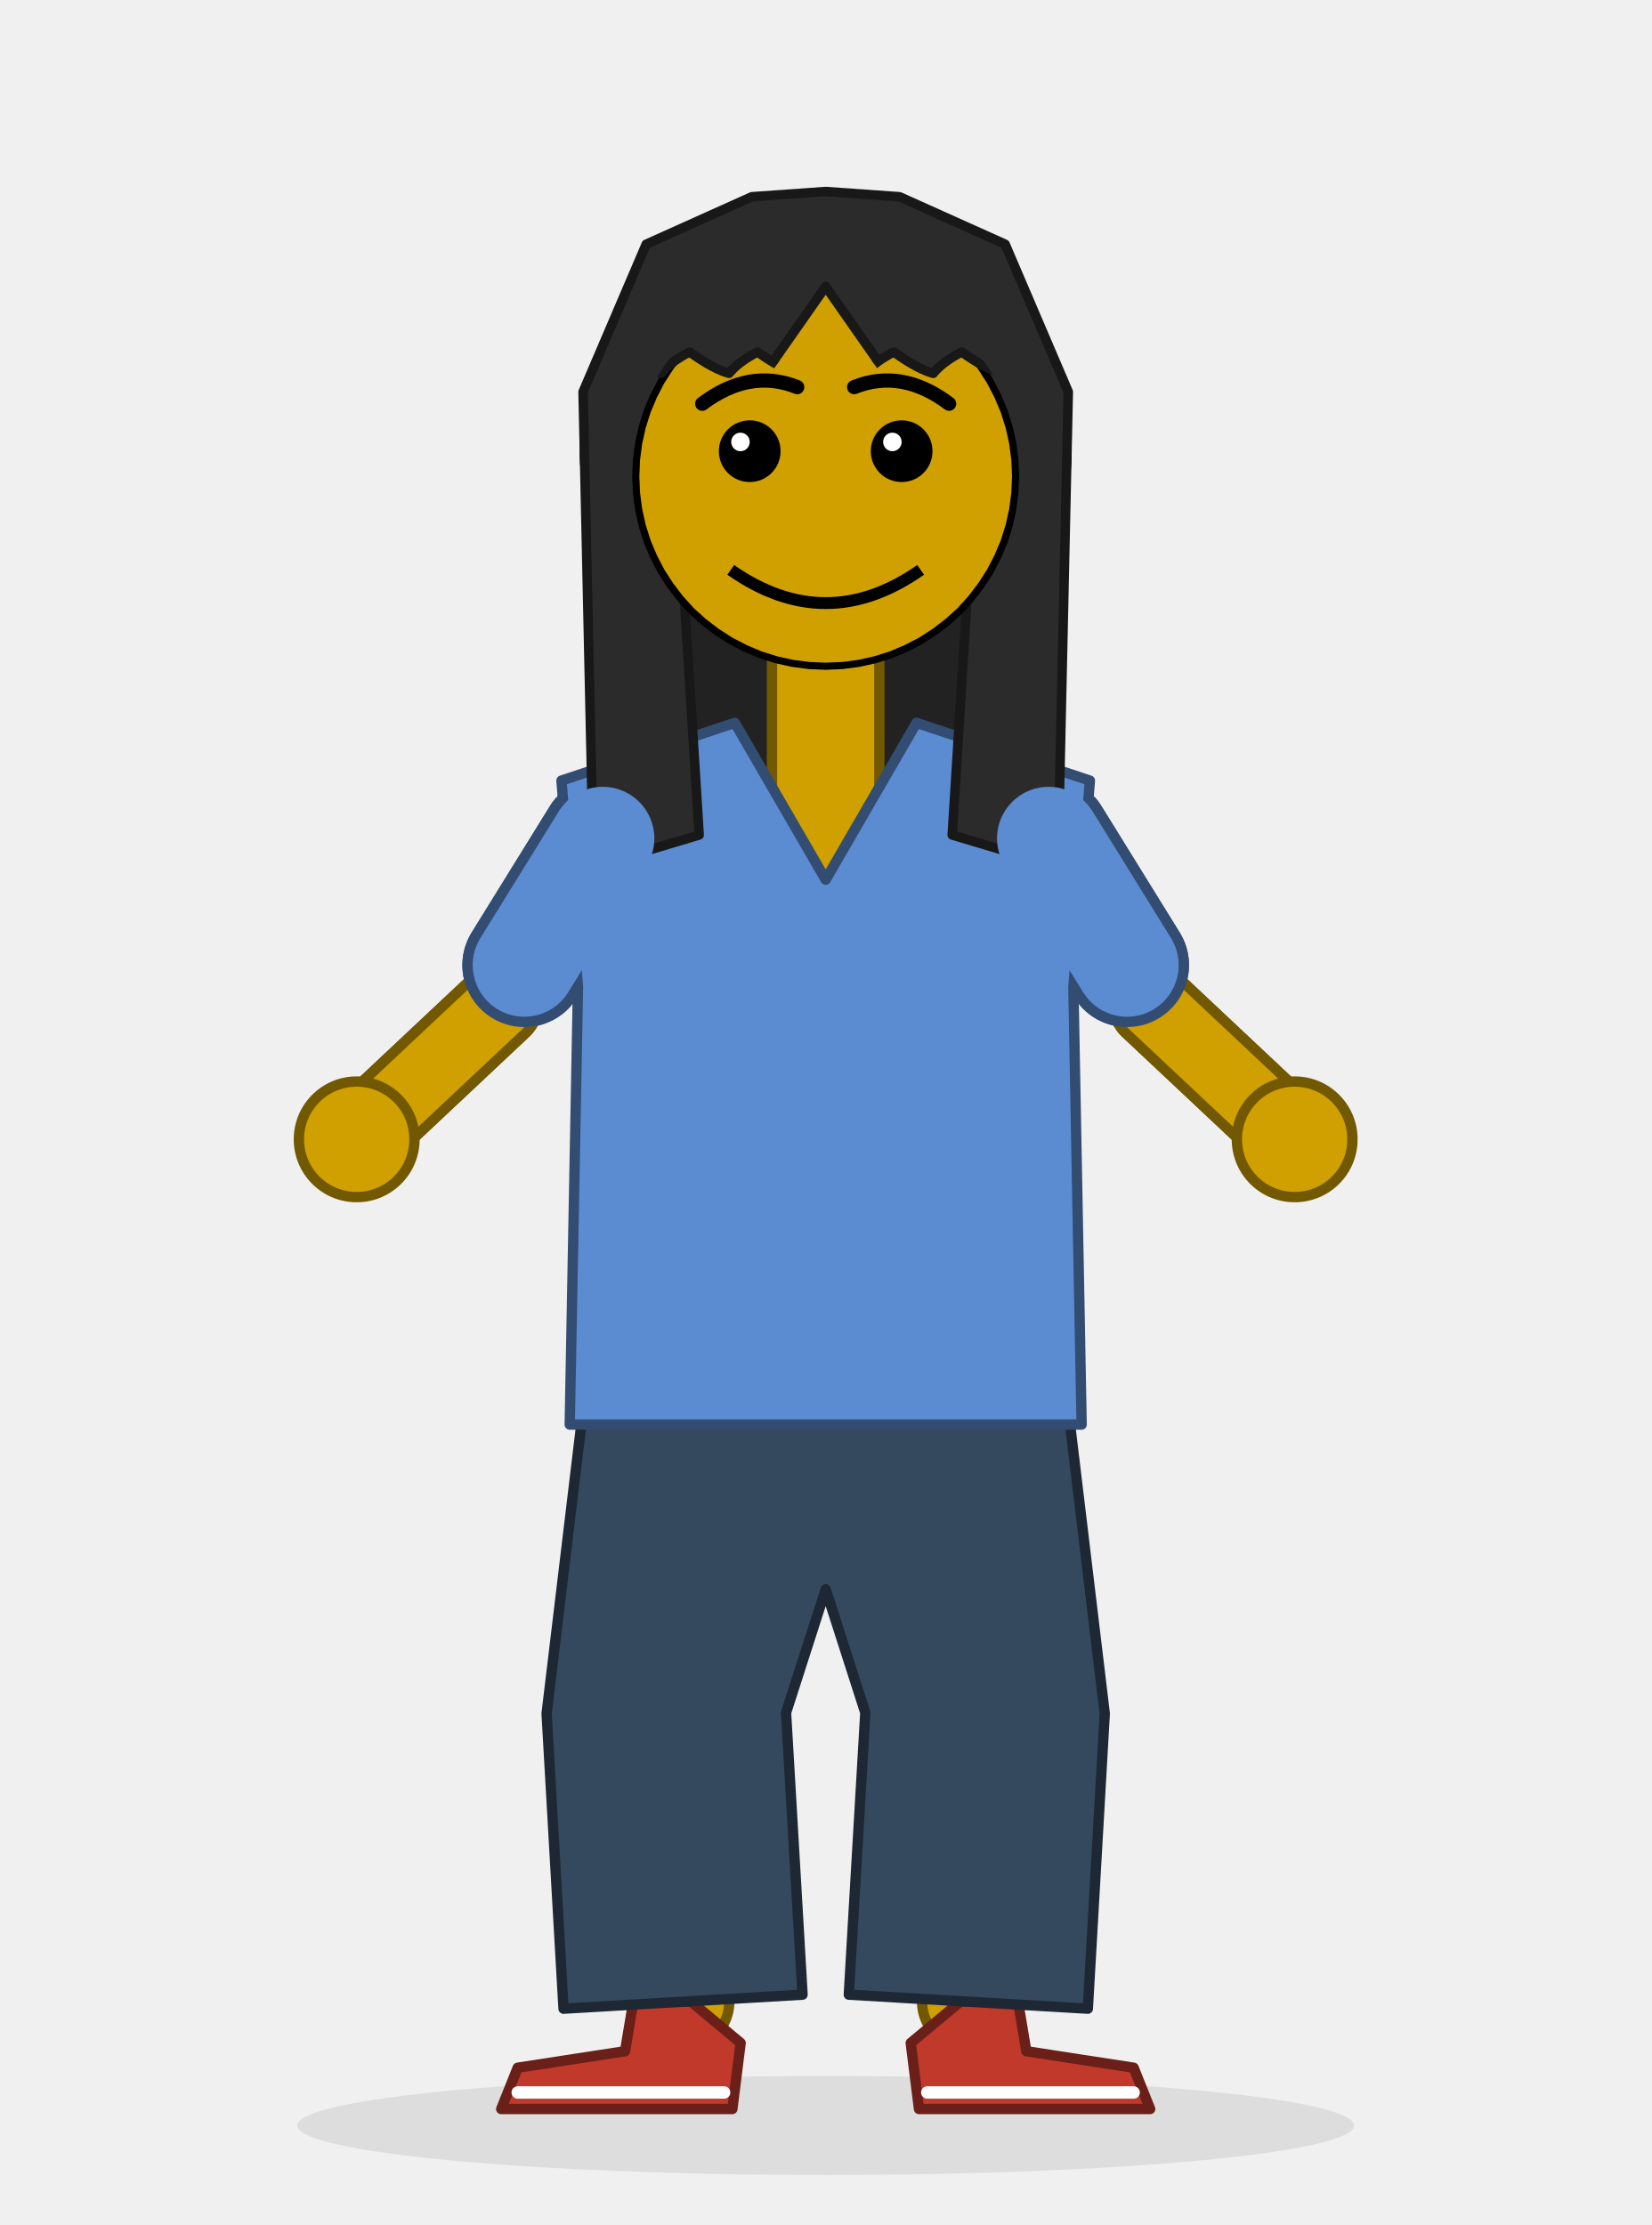
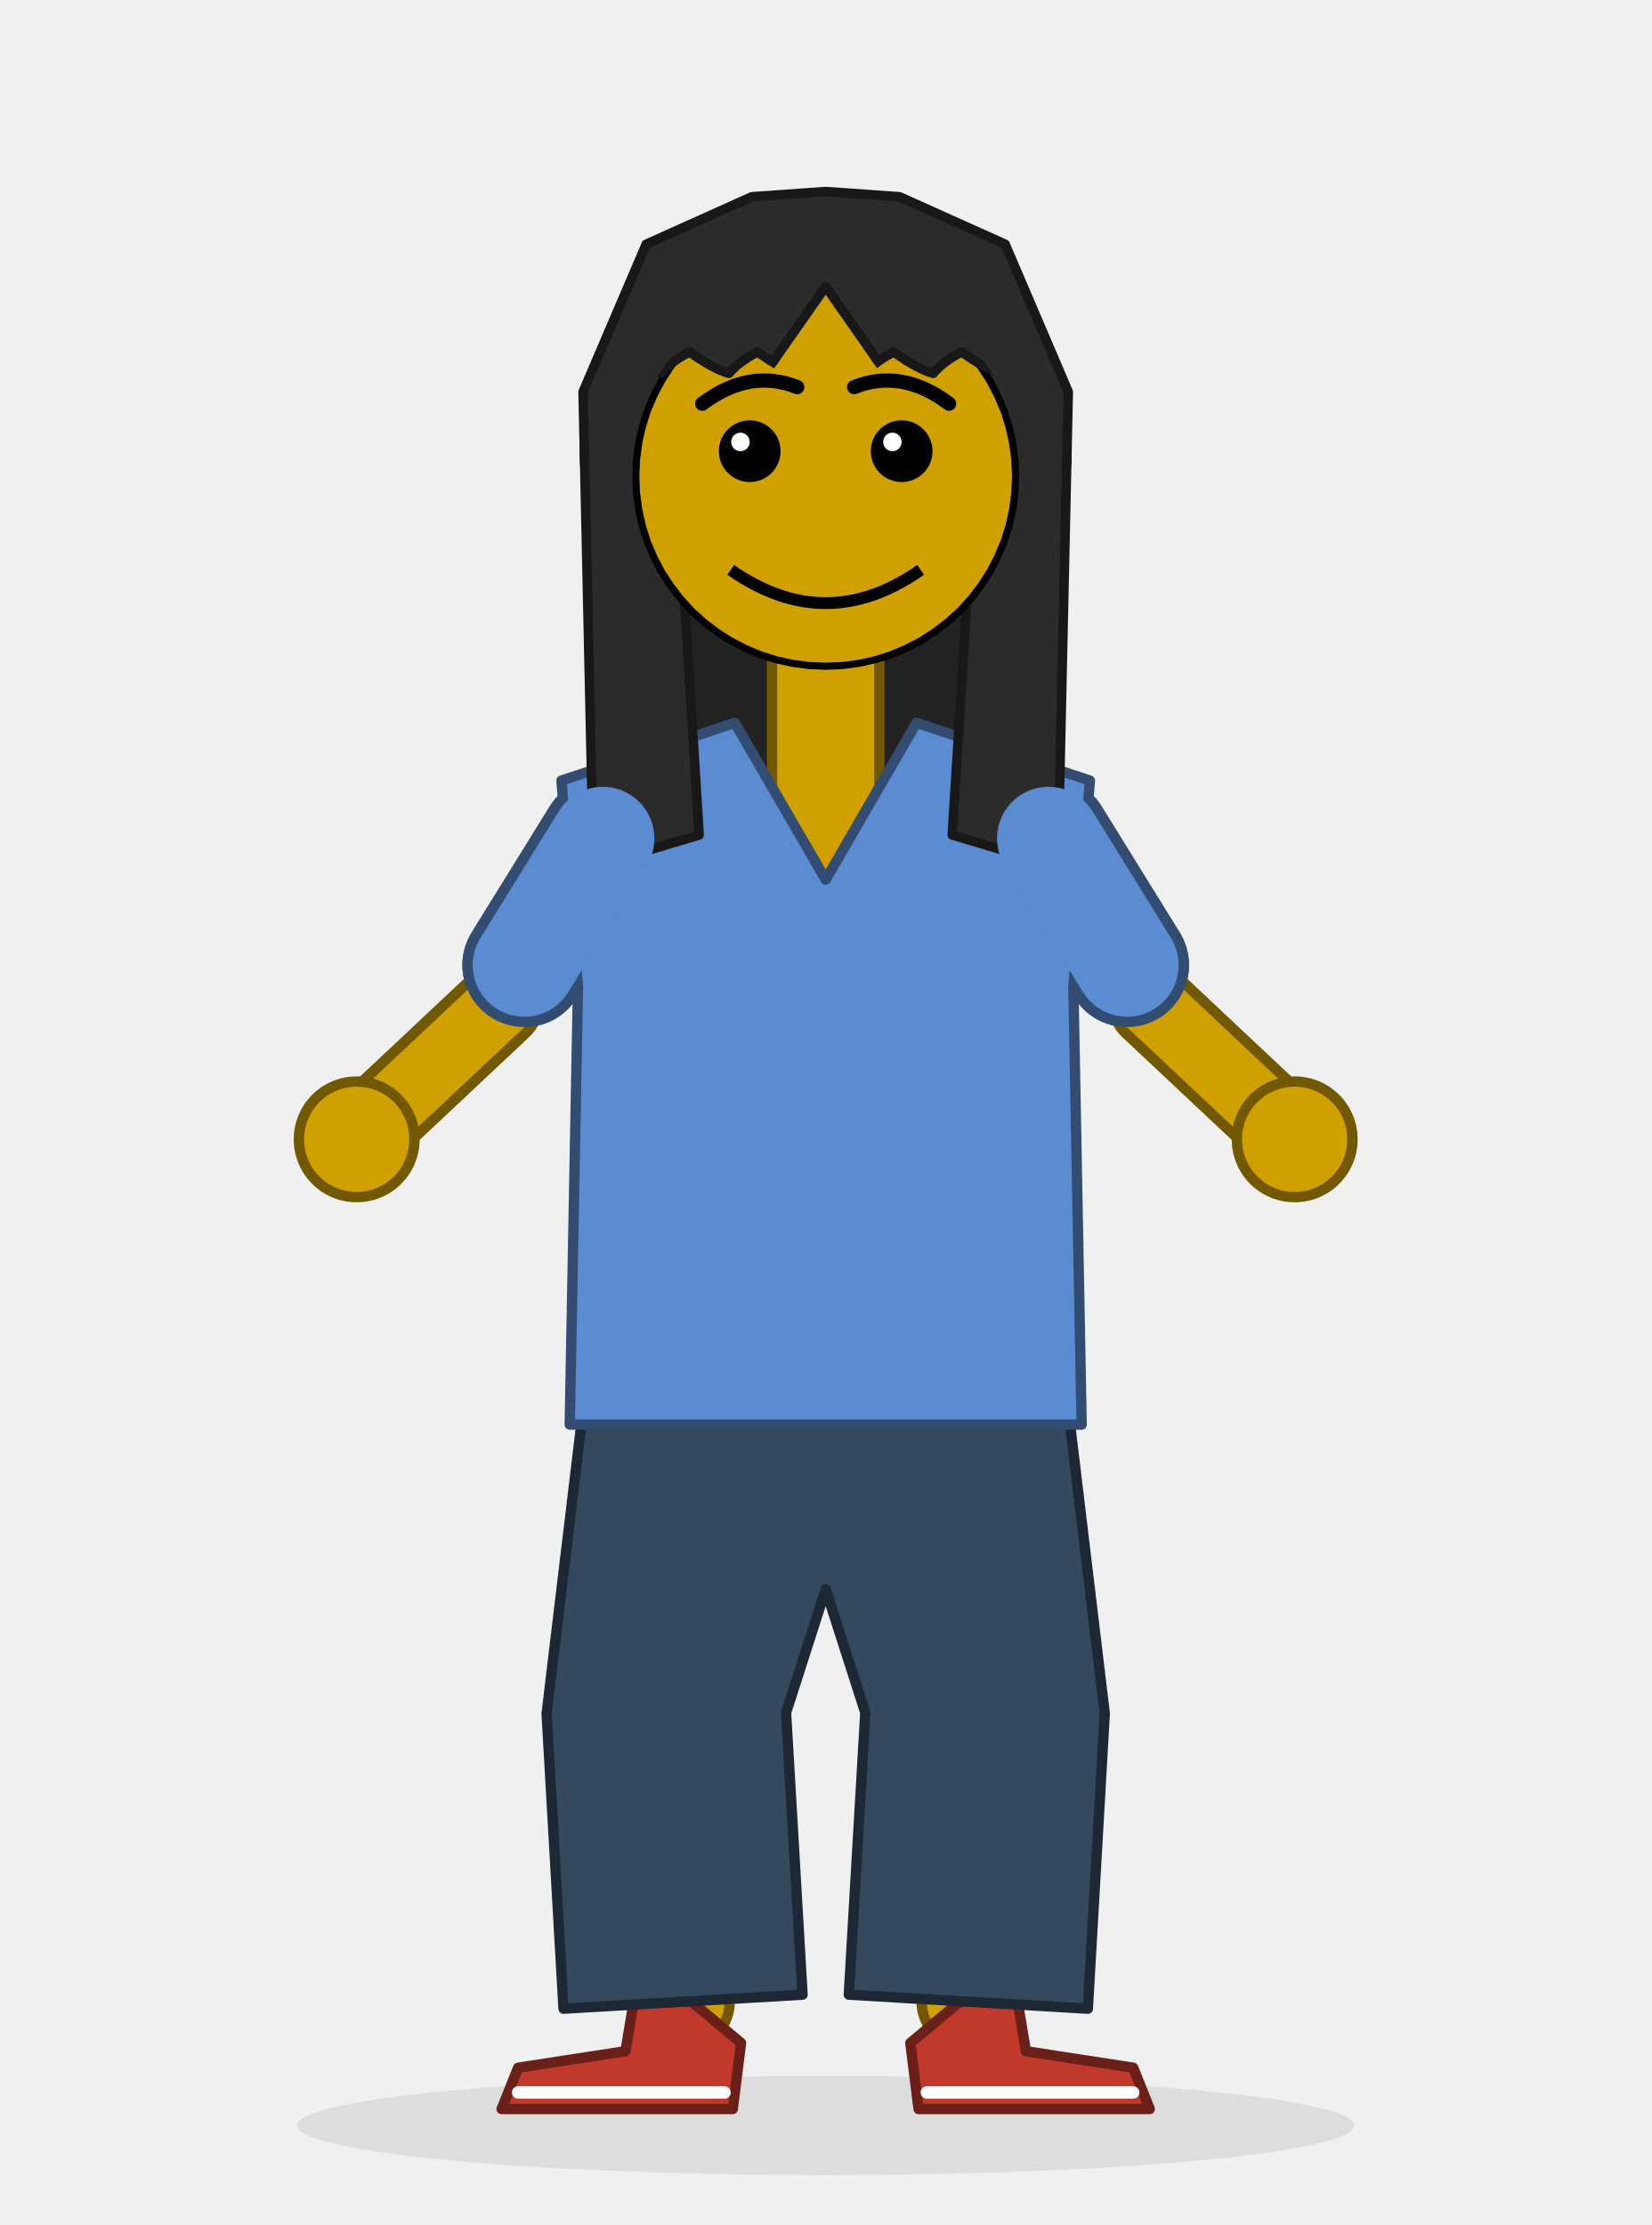
<svg xmlns="http://www.w3.org/2000/svg" id="pic" viewBox="-200 -195 400 538.8" width="400" height="539">
  <defs />
  <g id="figure" transform="translate(0 319.8) scale(1.000) translate(0 -319.8)">
    <ellipse cx="0" cy="319.8" rx="128" ry="12" fill="#000" opacity="0.080" />
    <g data-part="hair">
      <g transform="translate(-57.5 -143.3) scale(0.575)">
        <g transform="">
          <g transform="translate(100 110.6) scale(1.000 1.000) translate(-100 -110.6)">
            <polygon points="2.2,275 -2.2,75 24.4,12.8 68.9,-7.2 100,-9.4 131.1,-7.2 175.6,12.8 202.2,75 197.8,275" fill="#222222" stroke="#131313" stroke-width="3" stroke-linejoin="round" />
          </g>
        </g>
      </g>
    </g>
    <g data-part="pants">
-       <path d="M35 150 L38.6 219.9 L34.6 289.8" fill="none" stroke="#725800" stroke-width="25" stroke-linecap="round" stroke-linejoin="round" />
-       <path d="M35 150 L38.6 219.9 L34.6 289.8" fill="none" stroke="#cfa000" stroke-width="20" stroke-linecap="round" stroke-linejoin="round" />
-       <path d="M-35 150 L-38.6 219.9 L-34.6 289.8" fill="none" stroke="#725800" stroke-width="25" stroke-linecap="round" stroke-linejoin="round" />
-       <path d="M-35 150 L-38.6 219.9 L-34.6 289.8" fill="none" stroke="#cfa000" stroke-width="20" stroke-linecap="round" stroke-linejoin="round" />
+       <path class="lw-out" style="--lw:25px;--lwl:22.4px" d="M35 150 L38.6 219.9 L34.5 289.8" fill="none" stroke="#725800" stroke-width="25" stroke-linecap="round" stroke-linejoin="round" />
+       <path class="lw-in" style="--lw:20px;--lwl:20px" d="M35 150 L38.6 219.9 L34.5 289.8" fill="none" stroke="#cfa000" stroke-width="20" stroke-linecap="round" stroke-linejoin="round" />
+       <path class="lw-out" style="--lw:25px;--lwl:22.4px" d="M-35 150 L-38.6 219.9 L-34.5 289.8" fill="none" stroke="#725800" stroke-width="25" stroke-linecap="round" stroke-linejoin="round" />
+       <path class="lw-in" style="--lw:20px;--lwl:20px" d="M-35 150 L-38.6 219.9 L-34.5 289.8" fill="none" stroke="#cfa000" stroke-width="20" stroke-linecap="round" stroke-linejoin="round" />
    </g>
    <g data-part="feet">
-       <polygon points="32.6,289.8 46.6,289.8 48.6,301.8 74.6,305.8 78.6,315.8 22.6,315.8 20.6,299.8" fill="#c0392b" stroke="#6a1f18" stroke-width="2.5" stroke-linejoin="round" />
-       <line x1="24.6" y1="311.8" x2="74.6" y2="311.8" stroke="#ffffff" stroke-width="3" stroke-linecap="round" />
-       <polygon points="-32.6,289.8 -46.6,289.8 -48.6,301.8 -74.6,305.8 -78.6,315.8 -22.6,315.8 -20.6,299.8" fill="#c0392b" stroke="#6a1f18" stroke-width="2.5" stroke-linejoin="round" />
-       <line x1="-24.6" y1="311.8" x2="-74.6" y2="311.8" stroke="#ffffff" stroke-width="3" stroke-linecap="round" />
+       <polygon points="32.5,289.8 46.5,289.8 48.5,301.8 74.5,305.8 78.5,315.8 22.5,315.8 20.5,299.8" fill="#c0392b" stroke="#6a1f18" stroke-width="2.5" stroke-linejoin="round" />
+       <line x1="24.5" y1="311.8" x2="74.5" y2="311.8" stroke="#ffffff" stroke-width="3" stroke-linecap="round" />
+       <polygon points="-32.5,289.8 -46.5,289.8 -48.5,301.8 -74.5,305.8 -78.5,315.8 -22.5,315.8 -20.5,299.8" fill="#c0392b" stroke="#6a1f18" stroke-width="2.5" stroke-linejoin="round" />
+       <line x1="-24.5" y1="311.8" x2="-74.5" y2="311.8" stroke="#ffffff" stroke-width="3" stroke-linecap="round" />
    </g>
    <g data-part="pants">
      <polygon points="-58,140 58,140 67.6,220 63.5,291.5 5.6,288.1 9.6,219.8 0,189.9 -9.6,219.8 -5.6,288.1 -63.5,291.5 -67.6,220" fill="#34495e" stroke="#1d2834" stroke-width="2.5" stroke-linejoin="round" />
    </g>
    <g data-part="shirt">
      <rect x="-13" y="-42" width="26" height="66" rx="4" fill="#cfa000" stroke="#725800" stroke-width="2.5" />
-       <path d="M54 8 L79 48.4 L113.6 80.9" fill="none" stroke="#725800" stroke-width="21" stroke-linecap="round" stroke-linejoin="round" />
-       <path d="M54 8 L79 48.4 L113.6 80.9" fill="none" stroke="#cfa000" stroke-width="16" stroke-linecap="round" stroke-linejoin="round" />
-       <path d="M-54 8 L-79 48.4 L-113.6 80.9" fill="none" stroke="#725800" stroke-width="21" stroke-linecap="round" stroke-linejoin="round" />
-       <path d="M-54 8 L-79 48.4 L-113.6 80.9" fill="none" stroke="#cfa000" stroke-width="16" stroke-linecap="round" stroke-linejoin="round" />
-       <line x1="54" y1="8" x2="73" y2="38.7" stroke="#324c72" stroke-width="30" stroke-linecap="round" />
-       <line x1="-54" y1="8" x2="-73" y2="38.7" stroke="#324c72" stroke-width="30" stroke-linecap="round" />
+       <path class="lw-out" style="--lw:21px;--lwl:18.4px" d="M54 8 L79 48.4 L113.6 80.9" fill="none" stroke="#725800" stroke-width="21" stroke-linecap="round" stroke-linejoin="round" />
+       <path class="lw-in" style="--lw:16px;--lwl:16px" d="M54 8 L79 48.4 L113.6 80.9" fill="none" stroke="#cfa000" stroke-width="16" stroke-linecap="round" stroke-linejoin="round" />
+       <path class="lw-out" style="--lw:21px;--lwl:18.4px" d="M-54 8 L-79 48.4 L-113.6 80.9" fill="none" stroke="#725800" stroke-width="21" stroke-linecap="round" stroke-linejoin="round" />
+       <path class="lw-in" style="--lw:16px;--lwl:16px" d="M-54 8 L-79 48.4 L-113.6 80.9" fill="none" stroke="#cfa000" stroke-width="16" stroke-linecap="round" stroke-linejoin="round" />
+       <path class="lw-out" style="--lw:32.4px;--lwl:32.4px" d="M54 8 L73 38.7" fill="none" stroke="none" stroke-width="32.4" stroke-linecap="round" stroke-linejoin="round" />
+       <path class="lw-in" style="--lw:30px;--lwl:30px" d="M54 8 L73 38.7" fill="none" stroke="#324c72" stroke-width="30" stroke-linecap="round" stroke-linejoin="round" />
+       <path class="lw-out" style="--lw:32.4px;--lwl:32.4px" d="M-54 8 L-73 38.7" fill="none" stroke="none" stroke-width="32.4" stroke-linecap="round" stroke-linejoin="round" />
+       <path class="lw-in" style="--lw:30px;--lwl:30px" d="M-54 8 L-73 38.7" fill="none" stroke="#324c72" stroke-width="30" stroke-linecap="round" stroke-linejoin="round" />
      <polygon points="-22,-20 0,18 22,-20 64,-6 60,44 62,150 -62,150 -60,44 -64,-6" fill="#5b8bd0" stroke="#324c72" stroke-width="2.5" stroke-linejoin="round" />
    </g>
    <g data-part="head">
      <g transform="translate(-57.5 -143.3) scale(0.575)">
        <path d="M26 87.5 Q21.8 79 9.2 80 Q-3.4 82.5 -2 105 Q-0.6 122.5 7.8 129 Q10.6 141 17.6 139 Q22.7 136 21.8 128 L26 125 Z" fill="#cfa000" stroke="black" stroke-width="3" stroke-linejoin="round" />
        <path d="M17.6 92.5 Q5 90 5.9 110 Q6.4 120 13.4 124" fill="none" stroke="#725800" stroke-width="2.5" stroke-linecap="round" />
        <path d="M174 87.5 Q178.2 79 190.8 80 Q203.4 82.5 202 105 Q200.6 122.5 192.2 129 Q189.4 141 182.4 139 Q177.3 136 178.2 128 L174 125 Z" fill="#cfa000" stroke="black" stroke-width="3" stroke-linejoin="round" />
        <path d="M182.4 92.5 Q195 90 194.1 110 Q193.6 120 186.6 124" fill="none" stroke="#725800" stroke-width="2.5" stroke-linecap="round" />
      </g>
    </g>
    <g data-part="hair">
      <g transform="translate(-57.5 -143.3) scale(0.575)">
        <g transform="">
          <g transform="translate(100 110.6) scale(1.000 1.000) translate(-100 -110.6)">
            <polygon points="2.2,275 -2.2,75 24.4,12.8 68.9,-7.2 100,-9.4 131.1,-7.2 175.6,12.8 202.2,75 197.8,275 153.3,261.7 162.2,119.5 100,30.6 37.8,119.5 46.7,261.7" fill="#2b2b2b" stroke="#181818" stroke-width="4" stroke-linejoin="round" />
          </g>
        </g>
      </g>
    </g>
    <g data-part="head">
      <g transform="translate(-57.5 -143.3) scale(0.575)">
        <defs>
          <clipPath id="above-crack">
            <rect x="-2000" y="-4000" width="4200" height="4060" />
          </clipPath>
          <clipPath id="below-crack">
            <rect x="-2000" y="60" width="4200" height="4000" />
          </clipPath>
        </defs>
        <path d="M180 110.6 L179.7 117.6 L178.8 124.5 L177.3 131.3 L175.2 138 L172.5 144.4 L169.3 150.6 L165.5 156.5 L161.3 162 L156.6 167.2 L151.4 171.9 L145.9 176.1 L140 179.9 L133.8 183.1 L127.4 185.8 L120.7 187.9 L113.9 189.4 L107 190.3 L100 190.6 L93 190.3 L86.1 189.4 L79.3 187.9 L72.6 185.8 L66.2 183.1 L60 179.9 L54.1 176.1 L48.6 171.9 L43.4 167.2 L38.7 162 L34.5 156.5 L30.7 150.6 L27.5 144.4 L24.8 138 L22.7 131.3 L21.2 124.5 L20.3 117.6 L20 110.6 L20.3 103.6 L21.2 96.7 L22.7 89.9 L24.8 83.2 L27.5 76.8 L30.7 70.6 L34.5 64.7 L38.7 59.2 L43.4 54 L48.6 49.3 L54.1 45.1 L60 41.3 L66.2 38.1 L72.6 35.4 L79.3 33.3 L86.1 31.8 L93 30.9 L100 30.6 L107 30.9 L113.9 31.8 L120.7 33.3 L127.4 35.4 L133.8 38.1 L140 41.3 L145.9 45.1 L151.4 49.3 L156.6 54 L161.3 59.2 L165.5 64.7 L169.3 70.6 L172.5 76.8 L175.2 83.2 L177.3 89.9 L178.8 96.7 L179.7 103.6 Z" fill="#cfa000" stroke="black" stroke-width="3" />
      </g>
    </g>
    <g data-part="eyes">
      <g transform="translate(-57.5 -143.3) scale(0.575)">
        <g transform="translate(0 0)">
          <g transform="rotate(0 68 100) translate(68 100) scale(1 1.000) translate(-68 -100)">
            <circle cx="68" cy="100" r="13" fill="#000000" />
          </g>
          <circle cx="64.1" cy="96.1" r="3.9" fill="#ffffff" />
          <g transform="rotate(0 132 100) translate(132 100) scale(1 1.000) translate(-132 -100)">
            <circle cx="132" cy="100" r="13" fill="#000000" />
          </g>
          <circle cx="128.1" cy="96.1" r="3.9" fill="#ffffff" />
        </g>
      </g>
    </g>
    <g data-part="head">
      <g transform="translate(-57.5 -143.3) scale(0.575)">
        <path d="M48 80 Q68 65 88 73 M152 80 Q132 65 112 73" stroke="black" fill="none" stroke-width="6" stroke-linecap="round" />
        <g transform="translate(100 150) scale(1.000 1.000) translate(-100 -150)">
          <path d="M60 150 Q100 178 140 150" stroke="black" fill="none" stroke-width="5" stroke-linejoin="round" />
        </g>
      </g>
    </g>
    <g data-part="hair">
      <g transform="translate(-57.5 -143.3) scale(0.575)">
        <defs>
          <clipPath id="bangs-head">
            <path d="M180 110.6 L179.7 117.6 L178.8 124.5 L177.3 131.3 L175.2 138 L172.5 144.4 L169.3 150.6 L165.5 156.5 L161.3 162 L156.6 167.2 L151.4 171.9 L145.9 176.1 L140 179.9 L133.8 183.1 L127.4 185.8 L120.7 187.9 L113.9 189.4 L107 190.3 L100 190.6 L93 190.3 L86.1 189.4 L79.3 187.9 L72.6 185.8 L66.2 183.1 L60 179.9 L54.1 176.1 L48.6 171.9 L43.4 167.2 L38.7 162 L34.5 156.5 L30.7 150.6 L27.5 144.4 L24.8 138 L22.7 131.3 L21.2 124.5 L20.3 117.6 L20 110.6 L20.3 103.6 L21.2 96.7 L22.7 89.9 L24.8 83.2 L27.5 76.8 L30.7 70.6 L34.5 64.7 L38.7 59.2 L43.4 54 L48.6 49.3 L54.1 45.1 L60 41.3 L66.2 38.1 L72.6 35.4 L79.3 33.3 L86.1 31.8 L93 30.9 L100 30.6 L107 30.9 L113.9 31.8 L120.7 33.3 L127.4 35.4 L133.8 38.1 L140 41.3 L145.9 45.1 L151.4 49.3 L156.6 54 L161.3 59.2 L165.5 64.7 L169.3 70.6 L172.5 76.8 L175.2 83.2 L177.3 89.9 L178.8 96.7 L179.7 103.6 Z" transform="translate(100 110.6) scale(1.0313 1.0313) translate(-100 -110.6)" />
          </clipPath>
          <clipPath id="bangs-above">
            <path d="M-386 58.2 L14 58.2 Q24 65.4 30.6 67.2 Q34.6 62.3 42.7 58.2 Q52.7 65.4 59.3 67.2 Q63.3 62.3 71.3 58.2 Q81.4 65.4 88 67.2 Q92 62.3 100 58.2 Q110 65.4 116.6 67.2 Q120.6 62.3 128.7 58.2 Q138.7 65.4 145.3 67.2 Q149.3 62.3 157.3 58.2 Q167.4 65.4 174 67.2 Q178 62.3 186 58.2 L586 58.2 V-3000 H-386 Z" />
          </clipPath>
          <mask id="bangs-hair" maskUnits="userSpaceOnUse" x="-3000" y="-3000" width="6000" height="6000">
            <g transform="translate(100 110.6) scale(1.000 1.000) translate(-100 -110.6)">
              <polygon points="2.2,275 -2.2,75 24.4,12.8 68.9,-7.2 100,-9.4 131.1,-7.2 175.6,12.8 202.2,75 197.8,275 153.3,261.7 162.2,119.5 100,30.6 37.8,119.5 46.7,261.7" fill="#ffffff" stroke="#ffffff" stroke-width="4" stroke-linejoin="round" />
            </g>
          </mask>
        </defs>
        <g clip-path="url(#bangs-head)">
          <g clip-path="url(#bangs-above)">
            <g transform="translate(100 110.6) scale(1.000 1.000) translate(-100 -110.6)">
              <polygon points="2.2,275 -2.2,75 24.4,12.8 68.9,-7.2 100,-9.4 131.1,-7.2 175.6,12.8 202.2,75 197.8,275 153.3,261.7 162.2,119.5 100,30.6 37.8,119.5 46.7,261.7" fill="#2b2b2b" stroke="#181818" stroke-width="4" stroke-linejoin="round" />
            </g>
          </g>
          <path d="M14 58.2 Q24 65.4 30.6 67.2 Q34.6 62.3 42.7 58.2 Q52.7 65.4 59.3 67.2 Q63.3 62.3 71.3 58.2 Q81.4 65.4 88 67.2 Q92 62.3 100 58.2 Q110 65.4 116.6 67.2 Q120.6 62.3 128.7 58.2 Q138.7 65.4 145.3 67.2 Q149.3 62.3 157.3 58.2 Q167.4 65.4 174 67.2 Q178 62.3 186 58.2" fill="none" stroke="#181818" stroke-width="4" stroke-linejoin="round" stroke-linecap="round" mask="url(#bangs-hair)" />
        </g>
      </g>
    </g>
    <g data-part="shirt">
      <clipPath id="off-body">
        <path clip-rule="evenodd" d="M-5000 -5000 H5000 V5000 H-5000 Z M-21.3,-21.8 L0,15 L21.3,-21.8 L65.6,-7.1 L61.5,44 L63.5,151.5 L-63.5,151.5 L-61.5,44 L-65.6,-7.1 Z" />
      </clipPath>
      <g clip-path="url(#off-body)">
-         <path d="M54 8 L79 48.4 L113.6 80.9" fill="none" stroke="#725800" stroke-width="21" stroke-linecap="round" stroke-linejoin="round" />
-         <path d="M54 8 L79 48.4 L113.6 80.9" fill="none" stroke="#cfa000" stroke-width="16" stroke-linecap="round" stroke-linejoin="round" />
-         <path d="M-54 8 L-79 48.4 L-113.6 80.9" fill="none" stroke="#725800" stroke-width="21" stroke-linecap="round" stroke-linejoin="round" />
-         <path d="M-54 8 L-79 48.4 L-113.6 80.9" fill="none" stroke="#cfa000" stroke-width="16" stroke-linecap="round" stroke-linejoin="round" />
-         <line x1="54" y1="8" x2="73" y2="38.7" stroke="#324c72" stroke-width="30" stroke-linecap="round" />
-         <line x1="-54" y1="8" x2="-73" y2="38.7" stroke="#324c72" stroke-width="30" stroke-linecap="round" />
+         <path class="lw-out" style="--lw:21px;--lwl:18.4px" d="M54 8 L79 48.4 L113.6 80.9" fill="none" stroke="#725800" stroke-width="21" stroke-linecap="round" stroke-linejoin="round" />
+         <path class="lw-in" style="--lw:16px;--lwl:16px" d="M54 8 L79 48.4 L113.6 80.9" fill="none" stroke="#cfa000" stroke-width="16" stroke-linecap="round" stroke-linejoin="round" />
+         <path class="lw-out" style="--lw:21px;--lwl:18.4px" d="M-54 8 L-79 48.4 L-113.6 80.9" fill="none" stroke="#725800" stroke-width="21" stroke-linecap="round" stroke-linejoin="round" />
+         <path class="lw-in" style="--lw:16px;--lwl:16px" d="M-54 8 L-79 48.4 L-113.6 80.9" fill="none" stroke="#cfa000" stroke-width="16" stroke-linecap="round" stroke-linejoin="round" />
+         <path class="lw-out" style="--lw:32.4px;--lwl:32.4px" d="M54 8 L73 38.7" fill="none" stroke="none" stroke-width="32.4" stroke-linecap="round" stroke-linejoin="round" />
+         <path class="lw-in" style="--lw:30px;--lwl:30px" d="M54 8 L73 38.7" fill="none" stroke="#324c72" stroke-width="30" stroke-linecap="round" stroke-linejoin="round" />
+         <path class="lw-out" style="--lw:32.4px;--lwl:32.4px" d="M-54 8 L-73 38.7" fill="none" stroke="none" stroke-width="32.4" stroke-linecap="round" stroke-linejoin="round" />
+         <path class="lw-in" style="--lw:30px;--lwl:30px" d="M-54 8 L-73 38.7" fill="none" stroke="#324c72" stroke-width="30" stroke-linecap="round" stroke-linejoin="round" />
      </g>
-       <line x1="54" y1="8" x2="73" y2="38.7" stroke="#5b8bd0" stroke-width="25" stroke-linecap="round" />
-       <line x1="-54" y1="8" x2="-73" y2="38.7" stroke="#5b8bd0" stroke-width="25" stroke-linecap="round" />
+       <path class="lw-in" style="--lw:25px;--lwl:25px" d="M54 8 L73 38.7" fill="none" stroke="#5b8bd0" stroke-width="25" stroke-linecap="round" stroke-linejoin="round" />
+       <path class="lw-in" style="--lw:25px;--lwl:25px" d="M-54 8 L-73 38.7" fill="none" stroke="#5b8bd0" stroke-width="25" stroke-linecap="round" stroke-linejoin="round" />
    </g>
    <g data-part="hands">
      <g transform="translate(113.6 80.9) rotate(43.2) scale(1 1)">
        <circle r="14" fill="#cfa000" stroke="#725800" stroke-width="2.5" />
      </g>
      <g transform="translate(-113.6 80.9) rotate(136.8) scale(1 -1)">
        <circle r="14" fill="#cfa000" stroke="#725800" stroke-width="2.5" />
      </g>
    </g>
  </g>
</svg>
